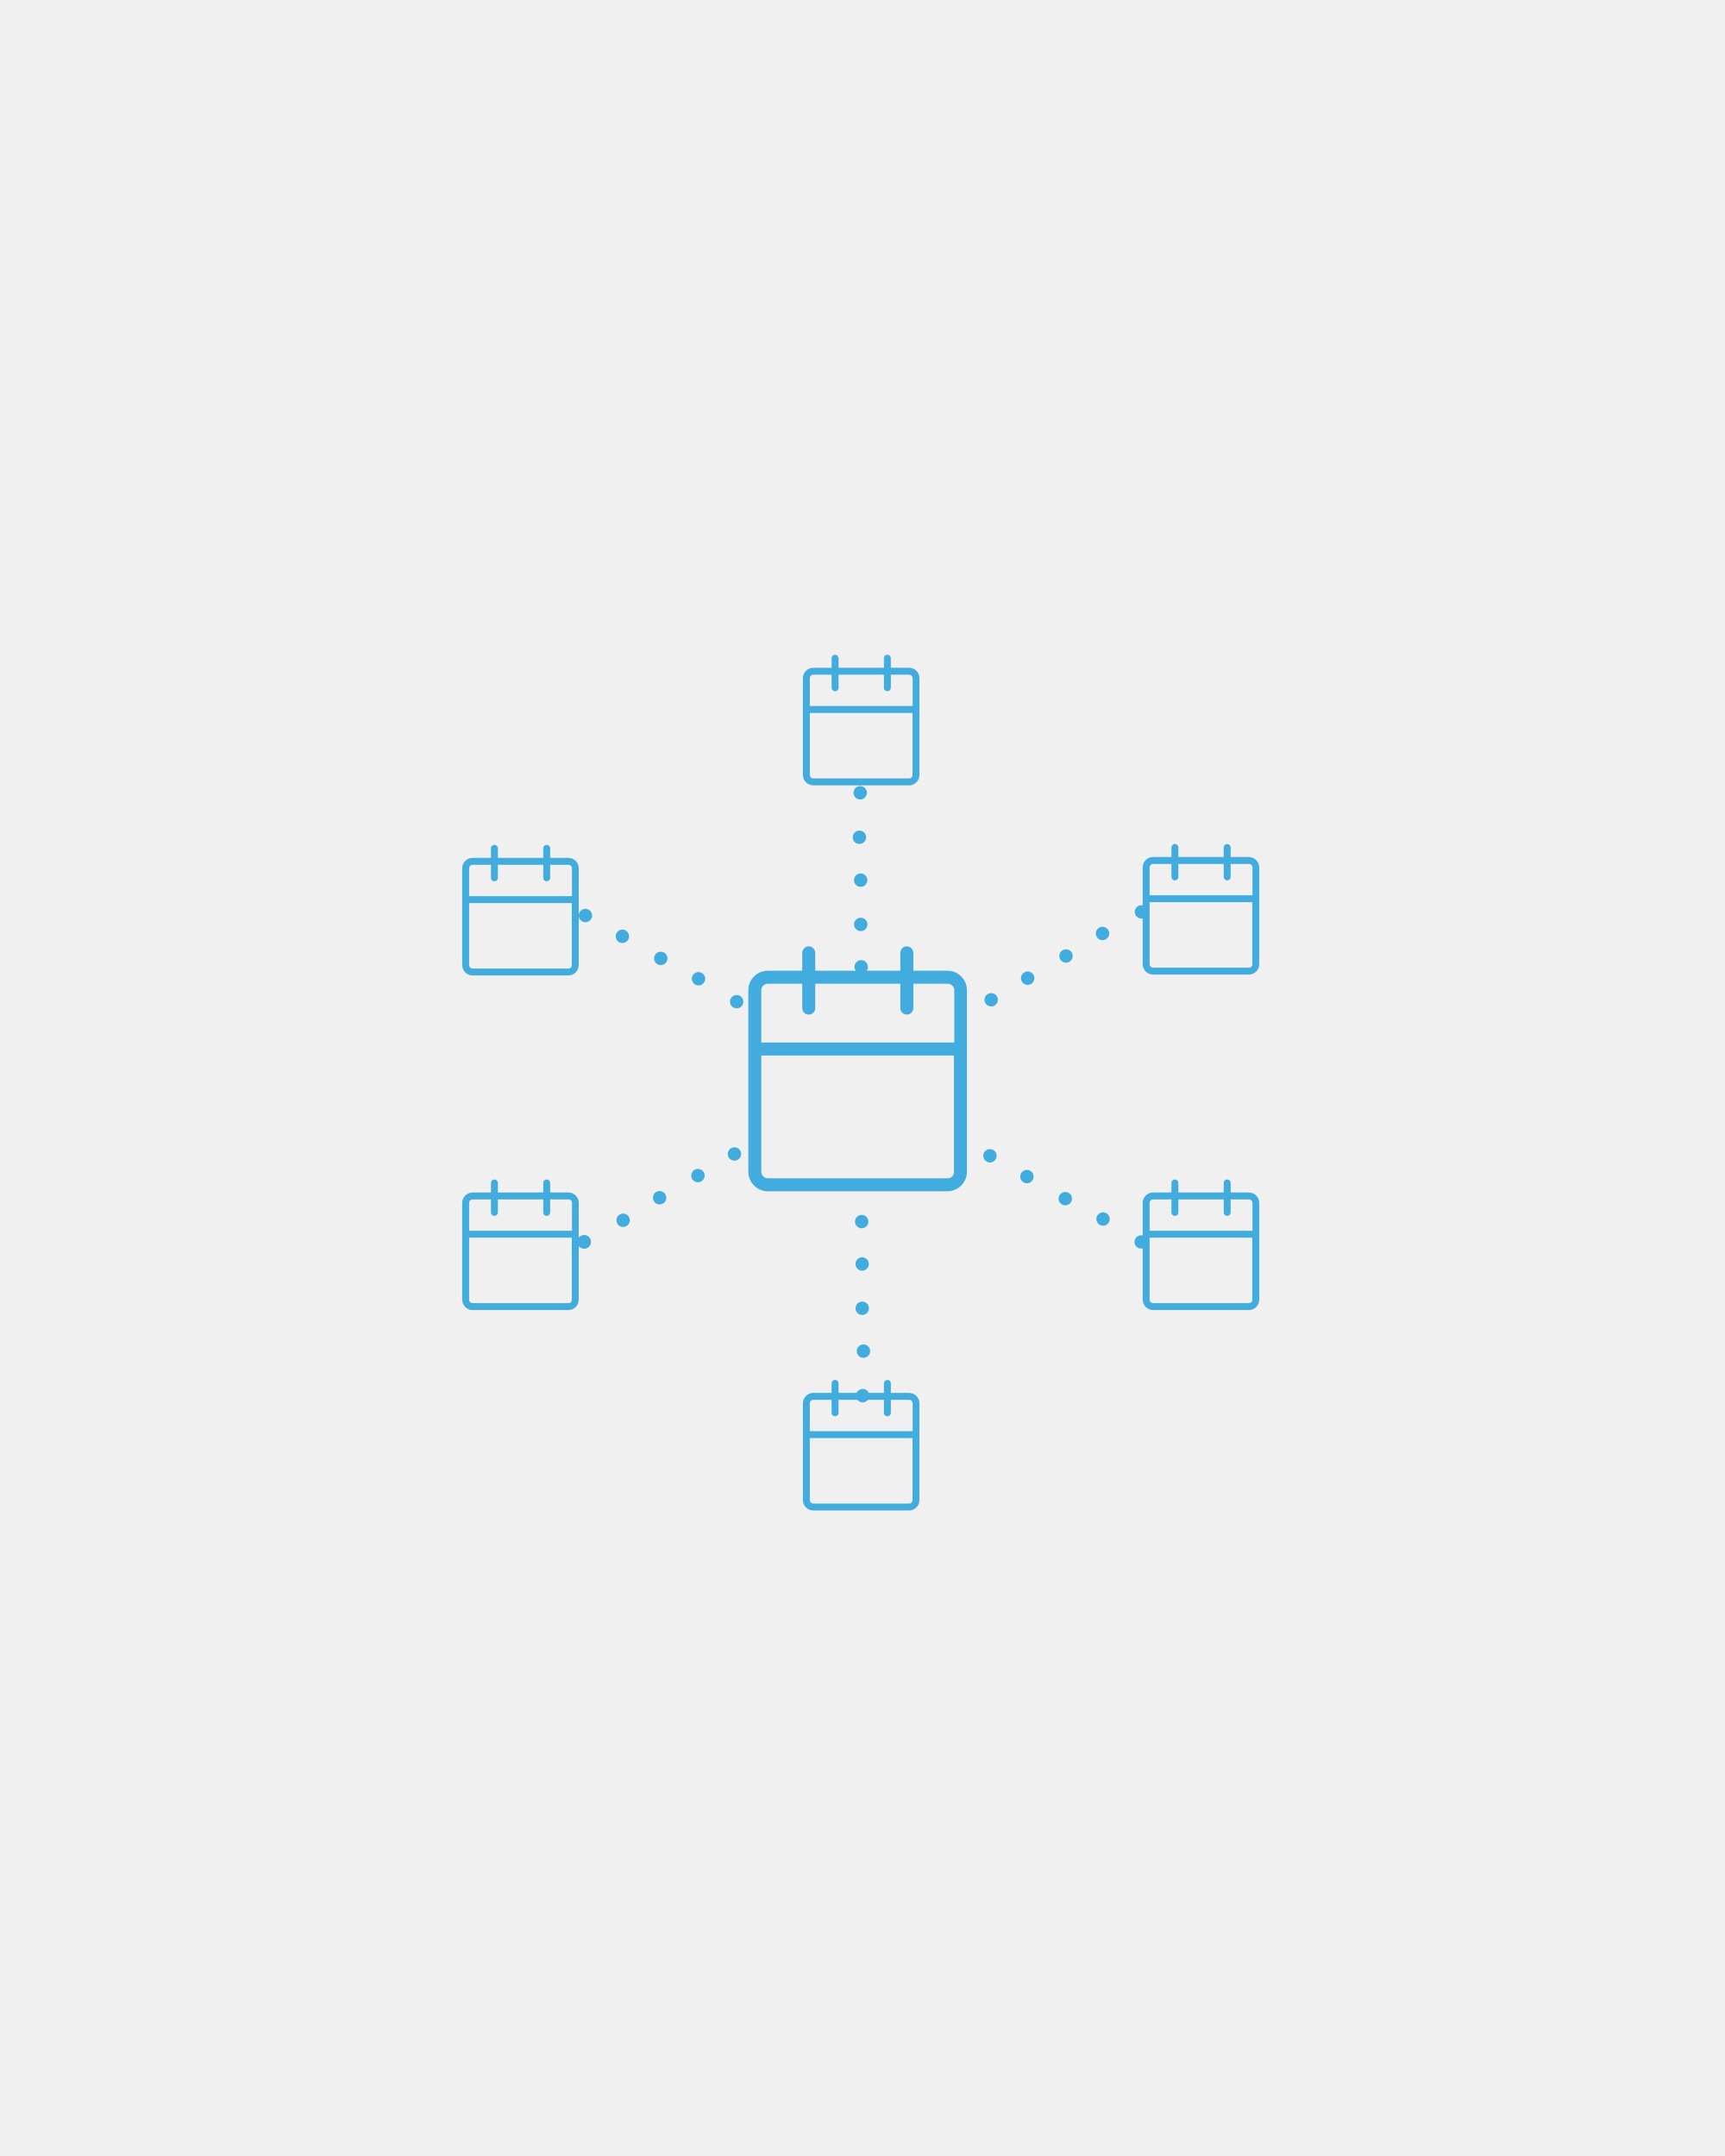
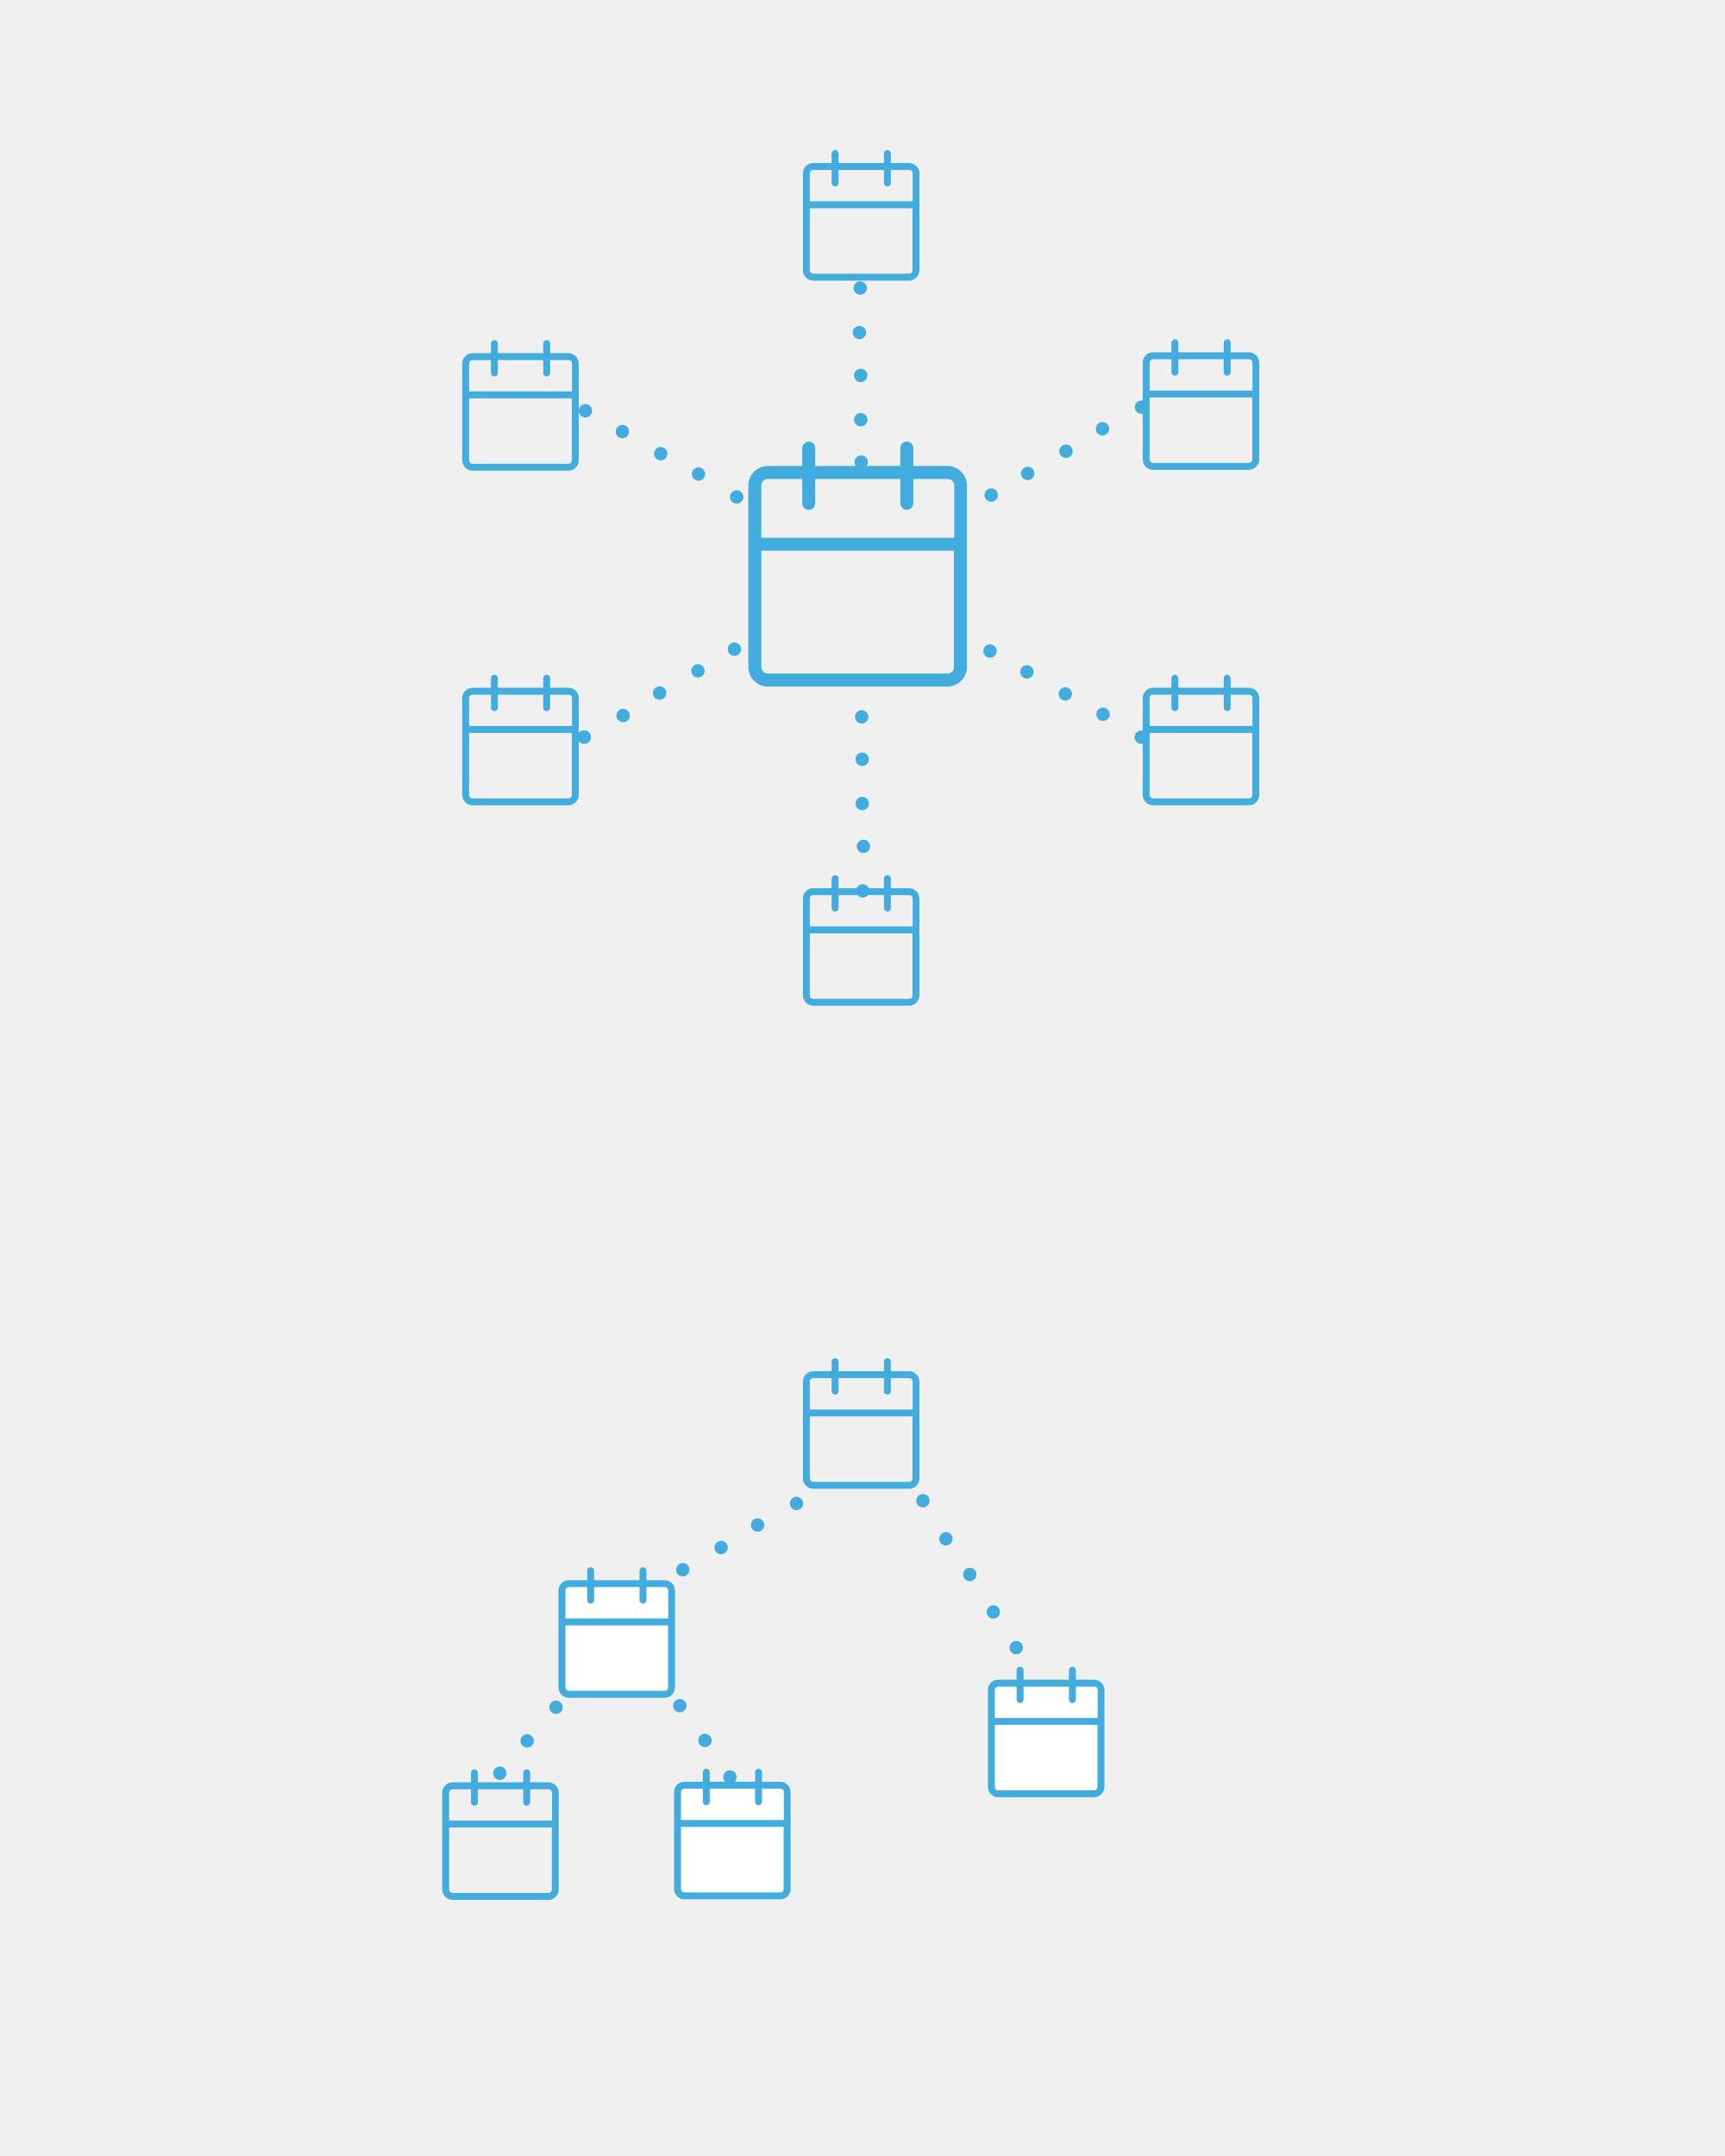
<svg xmlns="http://www.w3.org/2000/svg" version="1.1" x="0px" y="0px" viewBox="0 0 100 125" style="enable-background:new 0 0 100 100;" xml:space="preserve" id="svg2" width="100%" height="100%">
  <defs id="defs14">
    <marker orient="auto" refY="0.0" refX="0.0" id="Arrow1Send" style="overflow:visible;">
      <path id="path4178" d="M 0.0,0.0 L 5.0,-5.0 L -12.5,0.0 L 5.0,5.0 L 0.0,0.0 z " style="fill-rule:evenodd;stroke:#000000;stroke-width:1.0pt;" transform="scale(0.2) rotate(180) translate(6,0)" />
    </marker>
    <marker orient="auto" refY="0.0" refX="0.0" id="DotL" style="overflow:visible">
      <path id="path4224" d="M -2.5,-1.0 C -2.5,1.76 -4.74,4.0 -7.5,4.0 C -10.26,4.0 -12.5,1.76 -12.5,-1.0 C -12.5,-3.76 -10.26,-6.0 -7.5,-6.0 C -4.74,-6.0 -2.5,-3.76 -2.5,-1.0 z " style="fill-rule:evenodd;stroke:#000000;stroke-width:1.0pt" transform="scale(0.8) translate(7.4, 1)" />
    </marker>
  </defs>
-   <g transform="matrix(0.1003884,0,0,0.1003884,44.90708,36.72849)" id="g3791" style="fill:#41acdd;fill-opacity:1;stroke:none">
+   <g transform="matrix(0.1003884,0,0,0.1003884,44.90708,7.464718)" id="g3791" style="fill:#41acdd;fill-opacity:1;stroke:none">
    <path id="path3793" d="m 22.3,87.7 55.3,0 c 3.3,0 6,-2.7 6,-6 l 0,-55.9 c 0,-3.3 -2.7,-6 -6,-6 l -10.5,0 0,-5.5 c 0,-1.1 -0.9,-2 -2,-2 -1.1,0 -2,0.9 -2,2 l 0,5.5 -26.2,0 0,-5.5 c 0,-1.1 -0.9,-2 -2,-2 -1.1,0 -2,0.9 -2,2 l 0,5.5 -10.6,0 c -3.3,0 -6,2.7 -6,6 l 0,55.8 c 0,3.4 2.7,6.1 6,6.1 z m 55.4,-4 -55.4,0 c -1.1,0 -2,-0.9 -2,-2 l 0,-35.8 59.3,0 0,35.7 c 0.1,1.2 -0.8,2.1 -1.9,2.1 z m -55.4,-59.9 10.6,0 0,7.5 c 0,1.1 0.9,2 2,2 1.1,0 2,-0.9 2,-2 l 0,-7.5 26.2,0 0,7.5 c 0,1.1 0.9,2 2,2 1.1,0 2,-0.9 2,-2 l 0,-7.5 10.6,0 c 1.1,0 2,0.9 2,2 l 0,16.1 -59.4,0 0,-16.1 c 0,-1.1 0.9,-2 2,-2 z" style="fill:#41acdd;fill-opacity:1;stroke:none" />
  </g>
-   <g id="g4" transform="matrix(0.1883166,0,0,0.1883166,40.31063,52.55175)" style="fill:#41acdd;fill-opacity:1">
+   <g id="g4" transform="matrix(0.1883166,0,0,0.1883166,40.31063,23.28798)" style="fill:#41acdd;fill-opacity:1">
    <path d="m 22.3,87.7 55.3,0 c 3.3,0 6,-2.7 6,-6 l 0,-55.9 c 0,-3.3 -2.7,-6 -6,-6 l -10.5,0 0,-5.5 c 0,-1.1 -0.9,-2 -2,-2 -1.1,0 -2,0.9 -2,2 l 0,5.5 -26.2,0 0,-5.5 c 0,-1.1 -0.9,-2 -2,-2 -1.1,0 -2,0.9 -2,2 l 0,5.5 -10.6,0 c -3.3,0 -6,2.7 -6,6 l 0,55.8 c 0,3.4 2.7,6.1 6,6.1 z m 55.4,-4 -55.4,0 c -1.1,0 -2,-0.9 -2,-2 l 0,-35.8 59.3,0 0,35.7 c 0.1,1.2 -0.8,2.1 -1.9,2.1 z m -55.4,-59.9 10.6,0 0,7.5 c 0,1.1 0.9,2 2,2 1.1,0 2,-0.9 2,-2 l 0,-7.5 26.2,0 0,7.5 c 0,1.1 0.9,2 2,2 1.1,0 2,-0.9 2,-2 l 0,-7.5 10.6,0 c 1.1,0 2,0.9 2,2 l 0,16.1 -59.4,0 0,-16.1 c 0,-1.1 0.9,-2 2,-2 z" id="path6" style="fill:#41acdd;fill-opacity:1" />
  </g>
-   <g transform="matrix(0.1003884,0,0,0.1003884,25.15777,47.75019)" id="g4144" style="fill:#41acdd;fill-opacity:1;stroke:none">
+   <g transform="matrix(0.1003884,0,0,0.1003884,25.15777,18.48642)" id="g4144" style="fill:#41acdd;fill-opacity:1;stroke:none">
    <path id="path4146" d="m 22.3,87.7 55.3,0 c 3.3,0 6,-2.7 6,-6 l 0,-55.9 c 0,-3.3 -2.7,-6 -6,-6 l -10.5,0 0,-5.5 c 0,-1.1 -0.9,-2 -2,-2 -1.1,0 -2,0.9 -2,2 l 0,5.5 -26.2,0 0,-5.5 c 0,-1.1 -0.9,-2 -2,-2 -1.1,0 -2,0.9 -2,2 l 0,5.5 -10.6,0 c -3.3,0 -6,2.7 -6,6 l 0,55.8 c 0,3.4 2.7,6.1 6,6.1 z m 55.4,-4 -55.4,0 c -1.1,0 -2,-0.9 -2,-2 l 0,-35.8 59.3,0 0,35.7 c 0.1,1.2 -0.8,2.1 -1.9,2.1 z m -55.4,-59.9 10.6,0 0,7.5 c 0,1.1 0.9,2 2,2 1.1,0 2,-0.9 2,-2 l 0,-7.5 26.2,0 0,7.5 c 0,1.1 0.9,2 2,2 1.1,0 2,-0.9 2,-2 l 0,-7.5 10.6,0 c 1.1,0 2,0.9 2,2 l 0,16.1 -59.4,0 0,-16.1 c 0,-1.1 0.9,-2 2,-2 z" style="fill:#41acdd;fill-opacity:1;stroke:none" />
  </g>
-   <g style="fill:#41acdd;fill-opacity:1;stroke:none" id="g3779" transform="matrix(0.1003884,0,0,0.1003884,25.15777,67.1504)">
+   <g style="fill:#41acdd;fill-opacity:1;stroke:none" id="g3779" transform="matrix(0.1003884,0,0,0.1003884,25.15777,37.88663)">
    <path style="fill:#41acdd;fill-opacity:1;stroke:none" d="m 22.3,87.7 55.3,0 c 3.3,0 6,-2.7 6,-6 l 0,-55.9 c 0,-3.3 -2.7,-6 -6,-6 l -10.5,0 0,-5.5 c 0,-1.1 -0.9,-2 -2,-2 -1.1,0 -2,0.9 -2,2 l 0,5.5 -26.2,0 0,-5.5 c 0,-1.1 -0.9,-2 -2,-2 -1.1,0 -2,0.9 -2,2 l 0,5.5 -10.6,0 c -3.3,0 -6,2.7 -6,6 l 0,55.8 c 0,3.4 2.7,6.1 6,6.1 z m 55.4,-4 -55.4,0 c -1.1,0 -2,-0.9 -2,-2 l 0,-35.8 59.3,0 0,35.7 c 0.1,1.2 -0.8,2.1 -1.9,2.1 z m -55.4,-59.9 10.6,0 0,7.5 c 0,1.1 0.9,2 2,2 1.1,0 2,-0.9 2,-2 l 0,-7.5 26.2,0 0,7.5 c 0,1.1 0.9,2 2,2 1.1,0 2,-0.9 2,-2 l 0,-7.5 10.6,0 c 1.1,0 2,0.9 2,2 l 0,16.1 -59.4,0 0,-16.1 c 0,-1.1 0.9,-2 2,-2 z" id="path3781" />
  </g>
-   <g transform="matrix(0.1003884,0,0,0.1003884,64.60652,67.1504)" id="g3783" style="fill:#41acdd;fill-opacity:1;stroke:none">
+   <g transform="matrix(0.1003884,0,0,0.1003884,64.60652,37.88663)" id="g3783" style="fill:#41acdd;fill-opacity:1;stroke:none">
    <path id="path3785" d="m 22.3,87.7 55.3,0 c 3.3,0 6,-2.7 6,-6 l 0,-55.9 c 0,-3.3 -2.7,-6 -6,-6 l -10.5,0 0,-5.5 c 0,-1.1 -0.9,-2 -2,-2 -1.1,0 -2,0.9 -2,2 l 0,5.5 -26.2,0 0,-5.5 c 0,-1.1 -0.9,-2 -2,-2 -1.1,0 -2,0.9 -2,2 l 0,5.5 -10.6,0 c -3.3,0 -6,2.7 -6,6 l 0,55.8 c 0,3.4 2.7,6.1 6,6.1 z m 55.4,-4 -55.4,0 c -1.1,0 -2,-0.9 -2,-2 l 0,-35.8 59.3,0 0,35.7 c 0.1,1.2 -0.8,2.1 -1.9,2.1 z m -55.4,-59.9 10.6,0 0,7.5 c 0,1.1 0.9,2 2,2 1.1,0 2,-0.9 2,-2 l 0,-7.5 26.2,0 0,7.5 c 0,1.1 0.9,2 2,2 1.1,0 2,-0.9 2,-2 l 0,-7.5 10.6,0 c 1.1,0 2,0.9 2,2 l 0,16.1 -59.4,0 0,-16.1 c 0,-1.1 0.9,-2 2,-2 z" style="fill:#41acdd;fill-opacity:1;stroke:none" />
  </g>
-   <g style="fill:#41acdd;fill-opacity:1;stroke:none" id="g3787" transform="matrix(0.1003884,0,0,0.1003884,64.60652,47.70032)">
+   <g style="fill:#41acdd;fill-opacity:1;stroke:none" id="g3787" transform="matrix(0.1003884,0,0,0.1003884,64.60652,18.43655)">
    <path style="fill:#41acdd;fill-opacity:1;stroke:none" d="m 22.3,87.7 55.3,0 c 3.3,0 6,-2.7 6,-6 l 0,-55.9 c 0,-3.3 -2.7,-6 -6,-6 l -10.5,0 0,-5.5 c 0,-1.1 -0.9,-2 -2,-2 -1.1,0 -2,0.9 -2,2 l 0,5.5 -26.2,0 0,-5.5 c 0,-1.1 -0.9,-2 -2,-2 -1.1,0 -2,0.9 -2,2 l 0,5.5 -10.6,0 c -3.3,0 -6,2.7 -6,6 l 0,55.8 c 0,3.4 2.7,6.1 6,6.1 z m 55.4,-4 -55.4,0 c -1.1,0 -2,-0.9 -2,-2 l 0,-35.8 59.3,0 0,35.7 c 0.1,1.2 -0.8,2.1 -1.9,2.1 z m -55.4,-59.9 10.6,0 0,7.5 c 0,1.1 0.9,2 2,2 1.1,0 2,-0.9 2,-2 l 0,-7.5 26.2,0 0,7.5 c 0,1.1 0.9,2 2,2 1.1,0 2,-0.9 2,-2 l 0,-7.5 10.6,0 c 1.1,0 2,0.9 2,2 l 0,16.1 -59.4,0 0,-16.1 c 0,-1.1 0.9,-2 2,-2 z" id="path3789" />
  </g>
-   <g style="fill:#41acdd;fill-opacity:1;stroke:none" id="g3795" transform="matrix(0.1003884,0,0,0.1003884,44.90708,78.77057)">
+   <g style="fill:#41acdd;fill-opacity:1;stroke:none" id="g3795" transform="matrix(0.1003884,0,0,0.1003884,44.90708,49.5068)">
    <path style="fill:#41acdd;fill-opacity:1;stroke:none" d="m 22.3,87.7 55.3,0 c 3.3,0 6,-2.7 6,-6 l 0,-55.9 c 0,-3.3 -2.7,-6 -6,-6 l -10.5,0 0,-5.5 c 0,-1.1 -0.9,-2 -2,-2 -1.1,0 -2,0.9 -2,2 l 0,5.5 -26.2,0 0,-5.5 c 0,-1.1 -0.9,-2 -2,-2 -1.1,0 -2,0.9 -2,2 l 0,5.5 -10.6,0 c -3.3,0 -6,2.7 -6,6 l 0,55.8 c 0,3.4 2.7,6.1 6,6.1 z m 55.4,-4 -55.4,0 c -1.1,0 -2,-0.9 -2,-2 l 0,-35.8 59.3,0 0,35.7 c 0.1,1.2 -0.8,2.1 -1.9,2.1 z m -55.4,-59.9 10.6,0 0,7.5 c 0,1.1 0.9,2 2,2 1.1,0 2,-0.9 2,-2 l 0,-7.5 26.2,0 0,7.5 c 0,1.1 0.9,2 2,2 1.1,0 2,-0.9 2,-2 l 0,-7.5 10.6,0 c 1.1,0 2,0.9 2,2 l 0,16.1 -59.4,0 0,-16.1 c 0,-1.1 0.9,-2 2,-2 z" id="path3797" />
  </g>
-   <path style="fill:#41acdd;fill-opacity:1;stroke:none" id="path5351" d="m -235.858,-52.151 a 2.06,2.06 0 1 1 -4.12,0 2.06,2.06 0 1 1 4.12,0 z" transform="matrix(0.1883166,0,0,0.1883166,78.66946,81.82136)" />
-   <g id="g5355" transform="matrix(0.1883166,0,0,0.1883166,87.37987,76.79612)">
+   <path style="fill:#41acdd;fill-opacity:1;stroke:none" id="path5351" d="m -235.858,-52.151 a 2.06,2.06 0 1 1 -4.12,0 2.06,2.06 0 1 1 4.12,0 z" transform="matrix(0.1883166,0,0,0.1883166,78.66946,52.55759)" />
+   <g id="g5355" transform="matrix(0.1883166,0,0,0.1883166,87.37987,47.53235)">
    <path transform="translate(-2.5080929e-7,-0.3745268)" d="m -235.858,-52.151 c 0,1.138 -0.922,2.06 -2.06,2.06 -1.138,0 -2.06,-0.922 -2.06,-2.06 0,-1.138 0.922,-2.06 2.06,-2.06 1.138,0 2.06,0.922 2.06,2.06 z" id="path5341" style="fill:#41acdd;fill-opacity:1;stroke:none" />
    <path style="fill:#41acdd;fill-opacity:1;stroke:none" id="path5345" d="m -235.858,-52.151 c 0,1.138 -0.922,2.06 -2.06,2.06 -1.138,0 -2.06,-0.922 -2.06,-2.06 0,-1.138 0.922,-2.06 2.06,-2.06 1.138,0 2.06,0.922 2.06,2.06 z" transform="translate(-11.23581,6.273326)" />
    <path transform="translate(-23.0334,13.10844)" d="m -235.858,-52.151 c 0,1.138 -0.922,2.06 -2.06,2.06 -1.138,0 -2.06,-0.922 -2.06,-2.06 0,-1.138 0.922,-2.06 2.06,-2.06 1.138,0 2.06,0.922 2.06,2.06 z" id="path5347" style="fill:#41acdd;fill-opacity:1;stroke:none" />
    <path style="fill:#41acdd;fill-opacity:1;stroke:none" id="path5349" d="m -235.858,-52.151 c 0,1.138 -0.922,2.06 -2.06,2.06 -1.138,0 -2.06,-0.922 -2.06,-2.06 0,-1.138 0.922,-2.06 2.06,-2.06 1.138,0 2.06,0.922 2.06,2.06 z" transform="translate(-34.26921,20.03719)" />
    <path style="fill:#41acdd;fill-opacity:1;stroke:none" id="path5353" d="m -235.858,-52.151 c 0,1.138 -0.922,2.06 -2.06,2.06 -1.138,0 -2.06,-0.922 -2.06,-2.06 0,-1.138 0.922,-2.06 2.06,-2.06 1.138,0 2.06,0.922 2.06,2.06 z" transform="translate(-46.25407,26.68504)" />
  </g>
-   <g id="g5362" transform="matrix(0.09415832,-0.163087,0.163087,0.09415832,80.92272,36.96944)">
+   <g id="g5362" transform="matrix(0.09415832,-0.163087,0.163087,0.09415832,80.92272,7.705668)">
    <path style="fill:#41acdd;fill-opacity:1;stroke:none" id="path5364" d="m -235.858,-52.151 c 0,1.138 -0.922,2.06 -2.06,2.06 -1.138,0 -2.06,-0.922 -2.06,-2.06 0,-1.138 0.922,-2.06 2.06,-2.06 1.138,0 2.06,0.922 2.06,2.06 z" transform="translate(-2.5080929e-7,-0.3745268)" />
    <path transform="translate(-11.23581,6.273326)" d="m -235.858,-52.151 c 0,1.138 -0.922,2.06 -2.06,2.06 -1.138,0 -2.06,-0.922 -2.06,-2.06 0,-1.138 0.922,-2.06 2.06,-2.06 1.138,0 2.06,0.922 2.06,2.06 z" id="path5366" style="fill:#41acdd;fill-opacity:1;stroke:none" />
    <path style="fill:#41acdd;fill-opacity:1;stroke:none" id="path5368" d="m -235.858,-52.151 c 0,1.138 -0.922,2.06 -2.06,2.06 -1.138,0 -2.06,-0.922 -2.06,-2.06 0,-1.138 0.922,-2.06 2.06,-2.06 1.138,0 2.06,0.922 2.06,2.06 z" transform="translate(-23.0334,13.10844)" />
    <path transform="translate(-34.26921,20.03719)" d="m -235.858,-52.151 c 0,1.138 -0.922,2.06 -2.06,2.06 -1.138,0 -2.06,-0.922 -2.06,-2.06 0,-1.138 0.922,-2.06 2.06,-2.06 1.138,0 2.06,0.922 2.06,2.06 z" id="path5370" style="fill:#41acdd;fill-opacity:1;stroke:none" />
    <path transform="translate(-46.25407,26.68504)" d="m -235.858,-52.151 c 0,1.138 -0.922,2.06 -2.06,2.06 -1.138,0 -2.06,-0.922 -2.06,-2.06 0,-1.138 0.922,-2.06 2.06,-2.06 1.138,0 2.06,0.922 2.06,2.06 z" id="path5372" style="fill:#41acdd;fill-opacity:1;stroke:none" />
  </g>
-   <g transform="matrix(-0.09415832,-0.163087,0.163087,-0.09415832,43.55309,23.2621)" id="g5374">
+   <g transform="matrix(-0.09415832,-0.163087,0.163087,-0.09415832,43.55309,-6.001672)" id="g5374">
    <path transform="translate(-2.5080929e-7,-0.3745268)" d="m -235.858,-52.151 c 0,1.138 -0.922,2.06 -2.06,2.06 -1.138,0 -2.06,-0.922 -2.06,-2.06 0,-1.138 0.922,-2.06 2.06,-2.06 1.138,0 2.06,0.922 2.06,2.06 z" id="path5376" style="fill:#41acdd;fill-opacity:1;stroke:none" />
    <path style="fill:#41acdd;fill-opacity:1;stroke:none" id="path5378" d="m -235.858,-52.151 c 0,1.138 -0.922,2.06 -2.06,2.06 -1.138,0 -2.06,-0.922 -2.06,-2.06 0,-1.138 0.922,-2.06 2.06,-2.06 1.138,0 2.06,0.922 2.06,2.06 z" transform="translate(-11.23581,6.273326)" />
    <path transform="translate(-23.0334,13.10844)" d="m -235.858,-52.151 c 0,1.138 -0.922,2.06 -2.06,2.06 -1.138,0 -2.06,-0.922 -2.06,-2.06 0,-1.138 0.922,-2.06 2.06,-2.06 1.138,0 2.06,0.922 2.06,2.06 z" id="path5380" style="fill:#41acdd;fill-opacity:1;stroke:none" />
    <path style="fill:#41acdd;fill-opacity:1;stroke:none" id="path5382" d="m -235.858,-52.151 c 0,1.138 -0.922,2.06 -2.06,2.06 -1.138,0 -2.06,-0.922 -2.06,-2.06 0,-1.138 0.922,-2.06 2.06,-2.06 1.138,0 2.06,0.922 2.06,2.06 z" transform="translate(-34.26921,20.03719)" />
    <path style="fill:#41acdd;fill-opacity:1;stroke:none" id="path5384" d="m -235.858,-52.151 c 0,1.138 -0.922,2.06 -2.06,2.06 -1.138,0 -2.06,-0.922 -2.06,-2.06 0,-1.138 0.922,-2.06 2.06,-2.06 1.138,0 2.06,0.922 2.06,2.06 z" transform="translate(-46.25407,26.68504)" />
  </g>
-   <g id="g5386" transform="matrix(-0.1883166,0,0,-0.1883166,12.6562,48.0734)">
+   <g id="g5386" transform="matrix(-0.1883166,0,0,-0.1883166,12.6562,18.80963)">
    <path style="fill:#41acdd;fill-opacity:1;stroke:none" id="path5388" d="m -235.858,-52.151 c 0,1.138 -0.922,2.06 -2.06,2.06 -1.138,0 -2.06,-0.922 -2.06,-2.06 0,-1.138 0.922,-2.06 2.06,-2.06 1.138,0 2.06,0.922 2.06,2.06 z" transform="translate(-2.5080929e-7,-0.3745268)" />
    <path transform="translate(-11.23581,6.273326)" d="m -235.858,-52.151 c 0,1.138 -0.922,2.06 -2.06,2.06 -1.138,0 -2.06,-0.922 -2.06,-2.06 0,-1.138 0.922,-2.06 2.06,-2.06 1.138,0 2.06,0.922 2.06,2.06 z" id="path5390" style="fill:#41acdd;fill-opacity:1;stroke:none" />
    <path style="fill:#41acdd;fill-opacity:1;stroke:none" id="path5392" d="m -235.858,-52.151 c 0,1.138 -0.922,2.06 -2.06,2.06 -1.138,0 -2.06,-0.922 -2.06,-2.06 0,-1.138 0.922,-2.06 2.06,-2.06 1.138,0 2.06,0.922 2.06,2.06 z" transform="translate(-23.0334,13.10844)" />
    <path transform="translate(-34.26921,20.03719)" d="m -235.858,-52.151 c 0,1.138 -0.922,2.06 -2.06,2.06 -1.138,0 -2.06,-0.922 -2.06,-2.06 0,-1.138 0.922,-2.06 2.06,-2.06 1.138,0 2.06,0.922 2.06,2.06 z" id="path5394" style="fill:#41acdd;fill-opacity:1;stroke:none" />
    <path transform="translate(-46.25407,26.68504)" d="m -235.858,-52.151 c 0,1.138 -0.922,2.06 -2.06,2.06 -1.138,0 -2.06,-0.922 -2.06,-2.06 0,-1.138 0.922,-2.06 2.06,-2.06 1.138,0 2.06,0.922 2.06,2.06 z" id="path5396" style="fill:#41acdd;fill-opacity:1;stroke:none" />
  </g>
-   <g transform="matrix(-0.09415832,0.163087,-0.163087,-0.09415832,18.95654,89.91018)" id="g5398">
+   <g transform="matrix(-0.09415832,0.163087,-0.163087,-0.09415832,18.95654,60.64641)" id="g5398">
    <path transform="translate(-2.5080929e-7,-0.3745268)" d="m -235.858,-52.151 c 0,1.138 -0.922,2.06 -2.06,2.06 -1.138,0 -2.06,-0.922 -2.06,-2.06 0,-1.138 0.922,-2.06 2.06,-2.06 1.138,0 2.06,0.922 2.06,2.06 z" id="path5400" style="fill:#41acdd;fill-opacity:1;stroke:none" />
    <path style="fill:#41acdd;fill-opacity:1;stroke:none" id="path5402" d="m -235.858,-52.151 c 0,1.138 -0.922,2.06 -2.06,2.06 -1.138,0 -2.06,-0.922 -2.06,-2.06 0,-1.138 0.922,-2.06 2.06,-2.06 1.138,0 2.06,0.922 2.06,2.06 z" transform="translate(-11.23581,6.273326)" />
    <path transform="translate(-23.0334,13.10844)" d="m -235.858,-52.151 c 0,1.138 -0.922,2.06 -2.06,2.06 -1.138,0 -2.06,-0.922 -2.06,-2.06 0,-1.138 0.922,-2.06 2.06,-2.06 1.138,0 2.06,0.922 2.06,2.06 z" id="path5404" style="fill:#41acdd;fill-opacity:1;stroke:none" />
    <path style="fill:#41acdd;fill-opacity:1;stroke:none" id="path5406" d="m -235.858,-52.151 c 0,1.138 -0.922,2.06 -2.06,2.06 -1.138,0 -2.06,-0.922 -2.06,-2.06 0,-1.138 0.922,-2.06 2.06,-2.06 1.138,0 2.06,0.922 2.06,2.06 z" transform="translate(-34.26921,20.03719)" />
    <path style="fill:#41acdd;fill-opacity:1;stroke:none" id="path5408" d="m -235.858,-52.151 c 0,1.138 -0.922,2.06 -2.06,2.06 -1.138,0 -2.06,-0.922 -2.06,-2.06 0,-1.138 0.922,-2.06 2.06,-2.06 1.138,0 2.06,0.922 2.06,2.06 z" transform="translate(-46.25407,26.68504)" />
  </g>
-   <g id="g5410" transform="matrix(-0.09415832,-0.163087,0.163087,-0.09415832,20.10198,9.332499)">
+   <g id="g5410" transform="matrix(-0.09415832,-0.163087,0.163087,-0.09415832,20.10198,-19.93127)">
    <path style="fill:#41acdd;fill-opacity:1;stroke:none" id="path5412" d="m -235.858,-52.151 c 0,1.138 -0.922,2.06 -2.06,2.06 -1.138,0 -2.06,-0.922 -2.06,-2.06 0,-1.138 0.922,-2.06 2.06,-2.06 1.138,0 2.06,0.922 2.06,2.06 z" transform="translate(-2.5080929e-7,-0.3745268)" />
    <path transform="translate(-11.23581,6.273326)" d="m -235.858,-52.151 c 0,1.138 -0.922,2.06 -2.06,2.06 -1.138,0 -2.06,-0.922 -2.06,-2.06 0,-1.138 0.922,-2.06 2.06,-2.06 1.138,0 2.06,0.922 2.06,2.06 z" id="path5414" style="fill:#41acdd;fill-opacity:1;stroke:none" />
    <path style="fill:#41acdd;fill-opacity:1;stroke:none" id="path5416" d="m -235.858,-52.151 c 0,1.138 -0.922,2.06 -2.06,2.06 -1.138,0 -2.06,-0.922 -2.06,-2.06 0,-1.138 0.922,-2.06 2.06,-2.06 1.138,0 2.06,0.922 2.06,2.06 z" transform="translate(-23.0334,13.10844)" />
    <path transform="translate(-34.26921,20.03719)" d="m -235.858,-52.151 c 0,1.138 -0.922,2.06 -2.06,2.06 -1.138,0 -2.06,-0.922 -2.06,-2.06 0,-1.138 0.922,-2.06 2.06,-2.06 1.138,0 2.06,0.922 2.06,2.06 z" id="path5418" style="fill:#41acdd;fill-opacity:1;stroke:none" />
    <path transform="translate(-46.25407,26.68504)" d="m -235.858,-52.151 c 0,1.138 -0.922,2.06 -2.06,2.06 -1.138,0 -2.06,-0.922 -2.06,-2.06 0,-1.138 0.922,-2.06 2.06,-2.06 1.138,0 2.06,0.922 2.06,2.06 z" id="path5420" style="fill:#41acdd;fill-opacity:1;stroke:none" />
  </g>
+   <g id="g3140">
+     <g transform="matrix(0.1003884,0,0,0.1003884,44.90708,77.51239)" id="g3052" style="fill:#41acdd;fill-opacity:1;stroke:none">
+       <path id="path3054" d="m 22.3,87.7 55.3,0 c 3.3,0 6,-2.7 6,-6 l 0,-55.9 c 0,-3.3 -2.7,-6 -6,-6 l -10.5,0 0,-5.5 c 0,-1.1 -0.9,-2 -2,-2 -1.1,0 -2,0.9 -2,2 l 0,5.5 -26.2,0 0,-5.5 c 0,-1.1 -0.9,-2 -2,-2 -1.1,0 -2,0.9 -2,2 l 0,5.5 -10.6,0 c -3.3,0 -6,2.7 -6,6 l 0,55.8 c 0,3.4 2.7,6.1 6,6.1 z m 55.4,-4 -55.4,0 c -1.1,0 -2,-0.9 -2,-2 l 0,-35.8 59.3,0 0,35.7 c 0.1,1.2 -0.8,2.1 -1.9,2.1 z m -55.4,-59.9 10.6,0 0,7.5 c 0,1.1 0.9,2 2,2 1.1,0 2,-0.9 2,-2 l 0,-7.5 26.2,0 0,7.5 c 0,1.1 0.9,2 2,2 1.1,0 2,-0.9 2,-2 l 0,-7.5 10.6,0 c 1.1,0 2,0.9 2,2 l 0,16.1 -59.4,0 0,-16.1 c 0,-1.1 0.9,-2 2,-2 z" style="fill:#41acdd;fill-opacity:1;stroke:none" />
+     </g>
+     <g id="g3056" transform="matrix(-0.1883166,0,0,-0.1883166,-7.338503,82.36895)">
+       <path style="fill:#41acdd;fill-opacity:1;stroke:none" id="path3058" d="m -235.858,-52.151 c 0,1.138 -0.922,2.06 -2.06,2.06 -1.138,0 -2.06,-0.922 -2.06,-2.06 0,-1.138 0.922,-2.06 2.06,-2.06 1.138,0 2.06,0.922 2.06,2.06 z" transform="translate(-2.5080929e-7,-0.3745268)" />
+       <path transform="translate(-11.23581,6.273326)" d="m -235.858,-52.151 c 0,1.138 -0.922,2.06 -2.06,2.06 -1.138,0 -2.06,-0.922 -2.06,-2.06 0,-1.138 0.922,-2.06 2.06,-2.06 1.138,0 2.06,0.922 2.06,2.06 z" id="path3060" style="fill:#41acdd;fill-opacity:1;stroke:none" />
+       <path style="fill:#41acdd;fill-opacity:1;stroke:none" id="path3062" d="m -235.858,-52.151 c 0,1.138 -0.922,2.06 -2.06,2.06 -1.138,0 -2.06,-0.922 -2.06,-2.06 0,-1.138 0.922,-2.06 2.06,-2.06 1.138,0 2.06,0.922 2.06,2.06 z" transform="translate(-23.0334,13.10844)" />
+       <path transform="translate(-34.26921,20.03719)" d="m -235.858,-52.151 c 0,1.138 -0.922,2.06 -2.06,2.06 -1.138,0 -2.06,-0.922 -2.06,-2.06 0,-1.138 0.922,-2.06 2.06,-2.06 1.138,0 2.06,0.922 2.06,2.06 z" id="path3064" style="fill:#41acdd;fill-opacity:1;stroke:none" />
+       <path transform="translate(-46.25407,26.68504)" d="m -235.858,-52.151 c 0,1.138 -0.922,2.06 -2.06,2.06 -1.138,0 -2.06,-0.922 -2.06,-2.06 0,-1.138 0.922,-2.06 2.06,-2.06 1.138,0 2.06,0.922 2.06,2.06 z" id="path3066" style="fill:#41acdd;fill-opacity:1;stroke:none" />
+     </g>
+     <g transform="matrix(-0.1778099,0.06202259,-0.06202259,-0.1778099,-16.58659,108.2258)" id="g3080">
+       <path transform="translate(-2.5080929e-7,-0.3745268)" d="m -235.858,-52.151 c 0,1.138 -0.922,2.06 -2.06,2.06 -1.138,0 -2.06,-0.922 -2.06,-2.06 0,-1.138 0.922,-2.06 2.06,-2.06 1.138,0 2.06,0.922 2.06,2.06 z" id="path3082" style="fill:#41acdd;fill-opacity:1;stroke:none" />
+       <path style="fill:#41acdd;fill-opacity:1;stroke:none" id="path3084" d="m -235.858,-52.151 c 0,1.138 -0.922,2.06 -2.06,2.06 -1.138,0 -2.06,-0.922 -2.06,-2.06 0,-1.138 0.922,-2.06 2.06,-2.06 1.138,0 2.06,0.922 2.06,2.06 z" transform="translate(-11.23581,6.273326)" />
+       <path transform="translate(-23.0334,13.10844)" d="m -235.858,-52.151 c 0,1.138 -0.922,2.06 -2.06,2.06 -1.138,0 -2.06,-0.922 -2.06,-2.06 0,-1.138 0.922,-2.06 2.06,-2.06 1.138,0 2.06,0.922 2.06,2.06 z" id="path3086" style="fill:#41acdd;fill-opacity:1;stroke:none" />
+       <path style="fill:#41acdd;fill-opacity:1;stroke:none" id="path3088" d="m -235.858,-52.151 c 0,1.138 -0.922,2.06 -2.06,2.06 -1.138,0 -2.06,-0.922 -2.06,-2.06 0,-1.138 0.922,-2.06 2.06,-2.06 1.138,0 2.06,0.922 2.06,2.06 z" transform="translate(-34.26921,20.03719)" />
+       <path style="fill:#41acdd;fill-opacity:1;stroke:none" id="path3090" d="m -235.858,-52.151 c 0,1.138 -0.922,2.06 -2.06,2.06 -1.138,0 -2.06,-0.922 -2.06,-2.06 0,-1.138 0.922,-2.06 2.06,-2.06 1.138,0 2.06,0.922 2.06,2.06 z" transform="translate(-46.25407,26.68504)" />
+     </g>
+     <g style="fill:#41acdd;fill-opacity:1;stroke:none" id="g3092" transform="matrix(0.1003884,0,0,0.1003884,23.99914,101.3466)">
+       <path style="fill:#41acdd;fill-opacity:1;stroke:none" d="m 22.3,87.7 55.3,0 c 3.3,0 6,-2.7 6,-6 l 0,-55.9 c 0,-3.3 -2.7,-6 -6,-6 l -10.5,0 0,-5.5 c 0,-1.1 -0.9,-2 -2,-2 -1.1,0 -2,0.9 -2,2 l 0,5.5 -26.2,0 0,-5.5 c 0,-1.1 -0.9,-2 -2,-2 -1.1,0 -2,0.9 -2,2 l 0,5.5 -10.6,0 c -3.3,0 -6,2.7 -6,6 l 0,55.8 c 0,3.4 2.7,6.1 6,6.1 z m 55.4,-4 -55.4,0 c -1.1,0 -2,-0.9 -2,-2 l 0,-35.8 59.3,0 0,35.7 c 0.1,1.2 -0.8,2.1 -1.9,2.1 z m -55.4,-59.9 10.6,0 0,7.5 c 0,1.1 0.9,2 2,2 1.1,0 2,-0.9 2,-2 l 0,-7.5 26.2,0 0,7.5 c 0,1.1 0.9,2 2,2 1.1,0 2,-0.9 2,-2 l 0,-7.5 10.6,0 c 1.1,0 2,0.9 2,2 l 0,16.1 -59.4,0 0,-16.1 c 0,-1.1 0.9,-2 2,-2 z" id="path3094" />
+     </g>
+     <g transform="matrix(0.00680201,0.1881937,-0.1881937,0.00680201,50.64537,140.6594)" id="g3100">
+       <path transform="translate(-2.5080929e-7,-0.3745268)" d="m -235.858,-52.151 c 0,1.138 -0.922,2.06 -2.06,2.06 -1.138,0 -2.06,-0.922 -2.06,-2.06 0,-1.138 0.922,-2.06 2.06,-2.06 1.138,0 2.06,0.922 2.06,2.06 z" id="path3102" style="fill:#41acdd;fill-opacity:1;stroke:none" />
+       <path style="fill:#41acdd;fill-opacity:1;stroke:none" id="path3104" d="m -235.858,-52.151 c 0,1.138 -0.922,2.06 -2.06,2.06 -1.138,0 -2.06,-0.922 -2.06,-2.06 0,-1.138 0.922,-2.06 2.06,-2.06 1.138,0 2.06,0.922 2.06,2.06 z" transform="translate(-11.23581,6.273326)" />
+       <path transform="translate(-23.0334,13.10844)" d="m -235.858,-52.151 c 0,1.138 -0.922,2.06 -2.06,2.06 -1.138,0 -2.06,-0.922 -2.06,-2.06 0,-1.138 0.922,-2.06 2.06,-2.06 1.138,0 2.06,0.922 2.06,2.06 z" id="path3106" style="fill:#41acdd;fill-opacity:1;stroke:none" />
+       <path style="fill:#41acdd;fill-opacity:1;stroke:none" id="path3108" d="m -235.858,-52.151 c 0,1.138 -0.922,2.06 -2.06,2.06 -1.138,0 -2.06,-0.922 -2.06,-2.06 0,-1.138 0.922,-2.06 2.06,-2.06 1.138,0 2.06,0.922 2.06,2.06 z" transform="translate(-34.26921,20.03719)" />
+       <path style="fill:#41acdd;fill-opacity:1;stroke:none" id="path3110" d="m -235.858,-52.151 c 0,1.138 -0.922,2.06 -2.06,2.06 -1.138,0 -2.06,-0.922 -2.06,-2.06 0,-1.138 0.922,-2.06 2.06,-2.06 1.138,0 2.06,0.922 2.06,2.06 z" transform="translate(-46.25407,26.68504)" />
+     </g>
+     <rect style="fill:#ffffff;fill-opacity:1;stroke:none" id="rect3118" width="6.091" height="6.224" x="57.601" y="97.664" />
+     <g transform="matrix(0.1003884,0,0,0.1003884,55.63271,95.39614)" id="g3112" style="fill:#41acdd;fill-opacity:1;stroke:none">
+       <path id="path3114" d="m 22.3,87.7 55.3,0 c 3.3,0 6,-2.7 6,-6 l 0,-55.9 c 0,-3.3 -2.7,-6 -6,-6 l -10.5,0 0,-5.5 c 0,-1.1 -0.9,-2 -2,-2 -1.1,0 -2,0.9 -2,2 l 0,5.5 -26.2,0 0,-5.5 c 0,-1.1 -0.9,-2 -2,-2 -1.1,0 -2,0.9 -2,2 l 0,5.5 -10.6,0 c -3.3,0 -6,2.7 -6,6 l 0,55.8 c 0,3.4 2.7,6.1 6,6.1 z m 55.4,-4 -55.4,0 c -1.1,0 -2,-0.9 -2,-2 l 0,-35.8 59.3,0 0,35.7 c 0.1,1.2 -0.8,2.1 -1.9,2.1 z m -55.4,-59.9 10.6,0 0,7.5 c 0,1.1 0.9,2 2,2 1.1,0 2,-0.9 2,-2 l 0,-7.5 26.2,0 0,7.5 c 0,1.1 0.9,2 2,2 1.1,0 2,-0.9 2,-2 l 0,-7.5 10.6,0 c 1.1,0 2,0.9 2,2 l 0,16.1 -59.4,0 0,-16.1 c 0,-1.1 0.9,-2 2,-2 z" style="fill:#41acdd;fill-opacity:1;stroke:none" />
+     </g>
+     <g id="g3119" transform="matrix(-0.1778099,0.06202259,-0.06202259,-0.1778099,-9.336855,108.2258)">
+       <g transform="matrix(0.258819,-0.9659258,0.9659258,0.258819,-159.2618,-293.054)" id="g3131">
+         <path transform="translate(-2.5080929e-7,-0.3745268)" d="m -235.858,-52.151 c 0,1.138 -0.922,2.06 -2.06,2.06 -1.138,0 -2.06,-0.922 -2.06,-2.06 0,-1.138 0.922,-2.06 2.06,-2.06 1.138,0 2.06,0.922 2.06,2.06 z" id="path3121" style="fill:#41acdd;fill-opacity:1;stroke:none" />
+         <path style="fill:#41acdd;fill-opacity:1;stroke:none" id="path3123" d="m -235.858,-52.151 c 0,1.138 -0.922,2.06 -2.06,2.06 -1.138,0 -2.06,-0.922 -2.06,-2.06 0,-1.138 0.922,-2.06 2.06,-2.06 1.138,0 2.06,0.922 2.06,2.06 z" transform="translate(-11.23581,6.273326)" />
+         <path transform="translate(-23.0334,13.10844)" d="m -235.858,-52.151 c 0,1.138 -0.922,2.06 -2.06,2.06 -1.138,0 -2.06,-0.922 -2.06,-2.06 0,-1.138 0.922,-2.06 2.06,-2.06 1.138,0 2.06,0.922 2.06,2.06 z" id="path3125" style="fill:#41acdd;fill-opacity:1;stroke:none" />
+         <path style="fill:#41acdd;fill-opacity:1;stroke:none" id="path3127" d="m -235.858,-52.151 c 0,1.138 -0.922,2.06 -2.06,2.06 -1.138,0 -2.06,-0.922 -2.06,-2.06 0,-1.138 0.922,-2.06 2.06,-2.06 1.138,0 2.06,0.922 2.06,2.06 z" transform="translate(-34.26921,20.03719)" />
+         <path style="fill:#41acdd;fill-opacity:1;stroke:none" id="path3129" d="m -235.858,-52.151 c 0,1.138 -0.922,2.06 -2.06,2.06 -1.138,0 -2.06,-0.922 -2.06,-2.06 0,-1.138 0.922,-2.06 2.06,-2.06 1.138,0 2.06,0.922 2.06,2.06 z" transform="translate(-46.25407,26.68504)" />
+       </g>
+     </g>
+     <rect y="91.896" x="32.839" height="6.224" width="6.091" id="rect3116" style="fill:#ffffff;fill-opacity:1;stroke:none" />
+     <g style="fill:#41acdd;fill-opacity:1;stroke:none" id="g3048" transform="matrix(0.1003884,0,0,0.1003884,30.73865,89.62862)">
+       <path style="fill:#41acdd;fill-opacity:1;stroke:none" d="m 22.3,87.7 55.3,0 c 3.3,0 6,-2.7 6,-6 l 0,-55.9 c 0,-3.3 -2.7,-6 -6,-6 l -10.5,0 0,-5.5 c 0,-1.1 -0.9,-2 -2,-2 -1.1,0 -2,0.9 -2,2 l 0,5.5 -26.2,0 0,-5.5 c 0,-1.1 -0.9,-2 -2,-2 -1.1,0 -2,0.9 -2,2 l 0,5.5 -10.6,0 c -3.3,0 -6,2.7 -6,6 l 0,55.8 c 0,3.4 2.7,6.1 6,6.1 z m 55.4,-4 -55.4,0 c -1.1,0 -2,-0.9 -2,-2 l 0,-35.8 59.3,0 0,35.7 c 0.1,1.2 -0.8,2.1 -1.9,2.1 z m -55.4,-59.9 10.6,0 0,7.5 c 0,1.1 0.9,2 2,2 1.1,0 2,-0.9 2,-2 l 0,-7.5 26.2,0 0,7.5 c 0,1.1 0.9,2 2,2 1.1,0 2,-0.9 2,-2 l 0,-7.5 10.6,0 c 1.1,0 2,0.9 2,2 l 0,16.1 -59.4,0 0,-16.1 c 0,-1.1 0.9,-2 2,-2 z" id="path3050" />
+     </g>
+     <rect style="fill:#ffffff;fill-opacity:1;stroke:none" id="rect3138" width="6.091" height="6.224" x="39.427" y="103.615" />
+     <g transform="matrix(0.1003884,0,0,0.1003884,37.43928,101.3135)" id="g3096" style="fill:#41acdd;fill-opacity:1;stroke:none">
+       <path id="path3098" d="m 22.3,87.7 55.3,0 c 3.3,0 6,-2.7 6,-6 l 0,-55.9 c 0,-3.3 -2.7,-6 -6,-6 l -10.5,0 0,-5.5 c 0,-1.1 -0.9,-2 -2,-2 -1.1,0 -2,0.9 -2,2 l 0,5.5 -26.2,0 0,-5.5 c 0,-1.1 -0.9,-2 -2,-2 -1.1,0 -2,0.9 -2,2 l 0,5.5 -10.6,0 c -3.3,0 -6,2.7 -6,6 l 0,55.8 c 0,3.4 2.7,6.1 6,6.1 z m 55.4,-4 -55.4,0 c -1.1,0 -2,-0.9 -2,-2 l 0,-35.8 59.3,0 0,35.7 c 0.1,1.2 -0.8,2.1 -1.9,2.1 z m -55.4,-59.9 10.6,0 0,7.5 c 0,1.1 0.9,2 2,2 1.1,0 2,-0.9 2,-2 l 0,-7.5 26.2,0 0,7.5 c 0,1.1 0.9,2 2,2 1.1,0 2,-0.9 2,-2 l 0,-7.5 10.6,0 c 1.1,0 2,0.9 2,2 l 0,16.1 -59.4,0 0,-16.1 c 0,-1.1 0.9,-2 2,-2 z" style="fill:#41acdd;fill-opacity:1;stroke:none" />
+     </g>
+   </g>
</svg>
